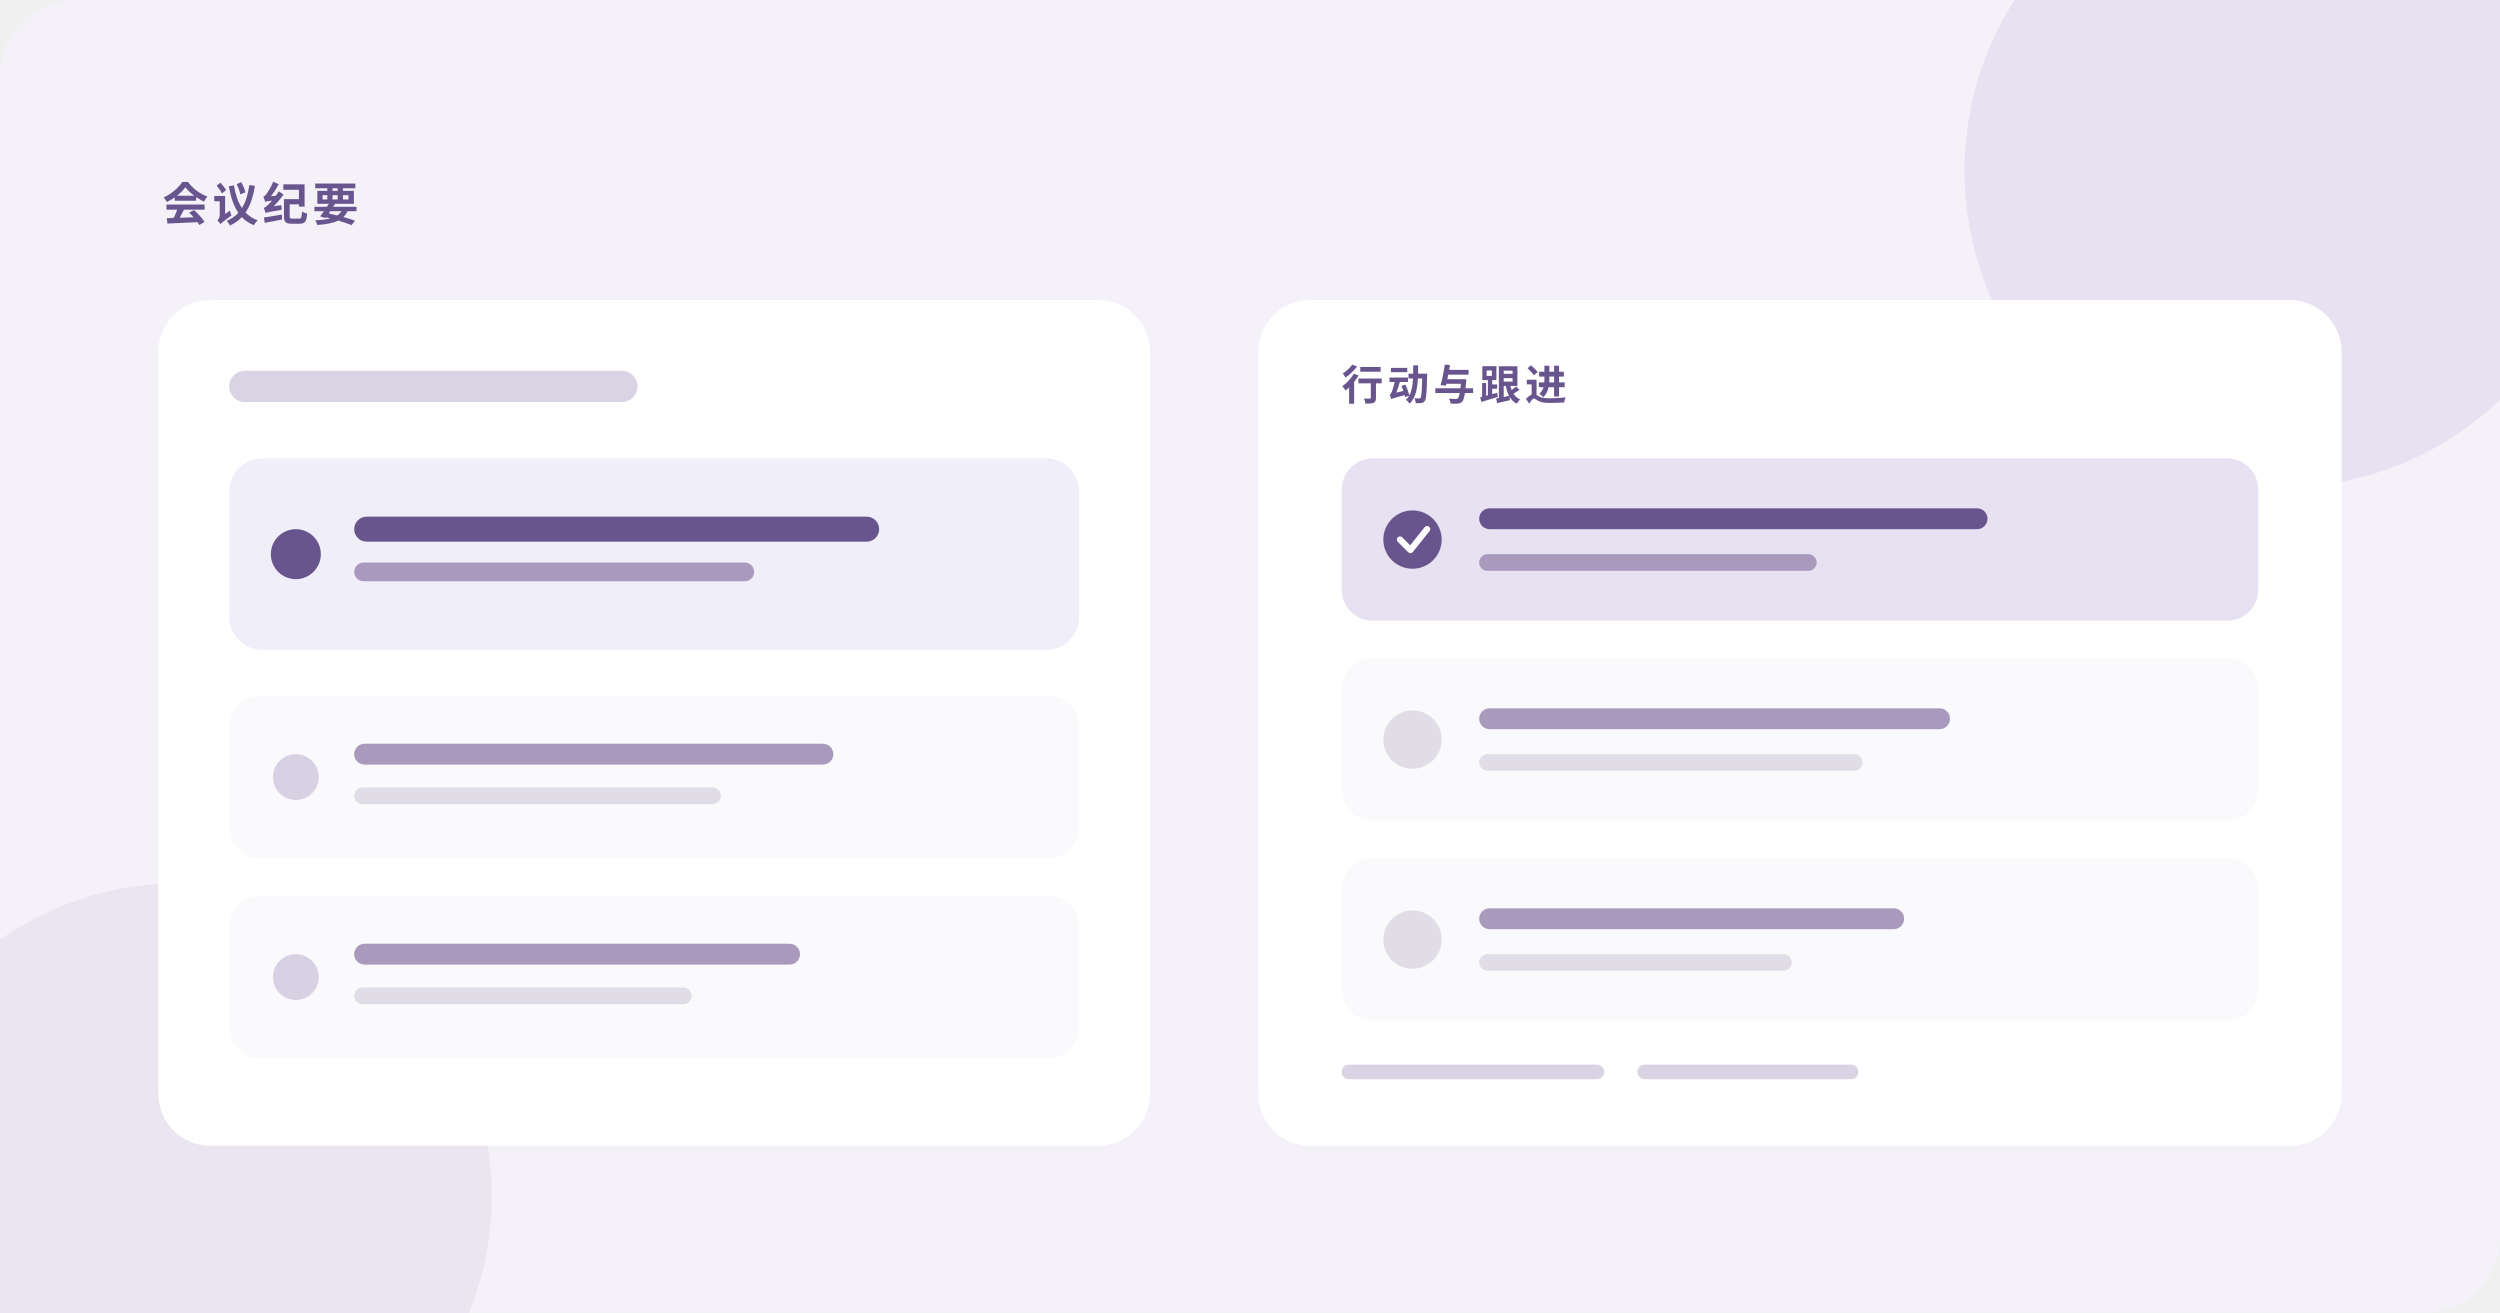
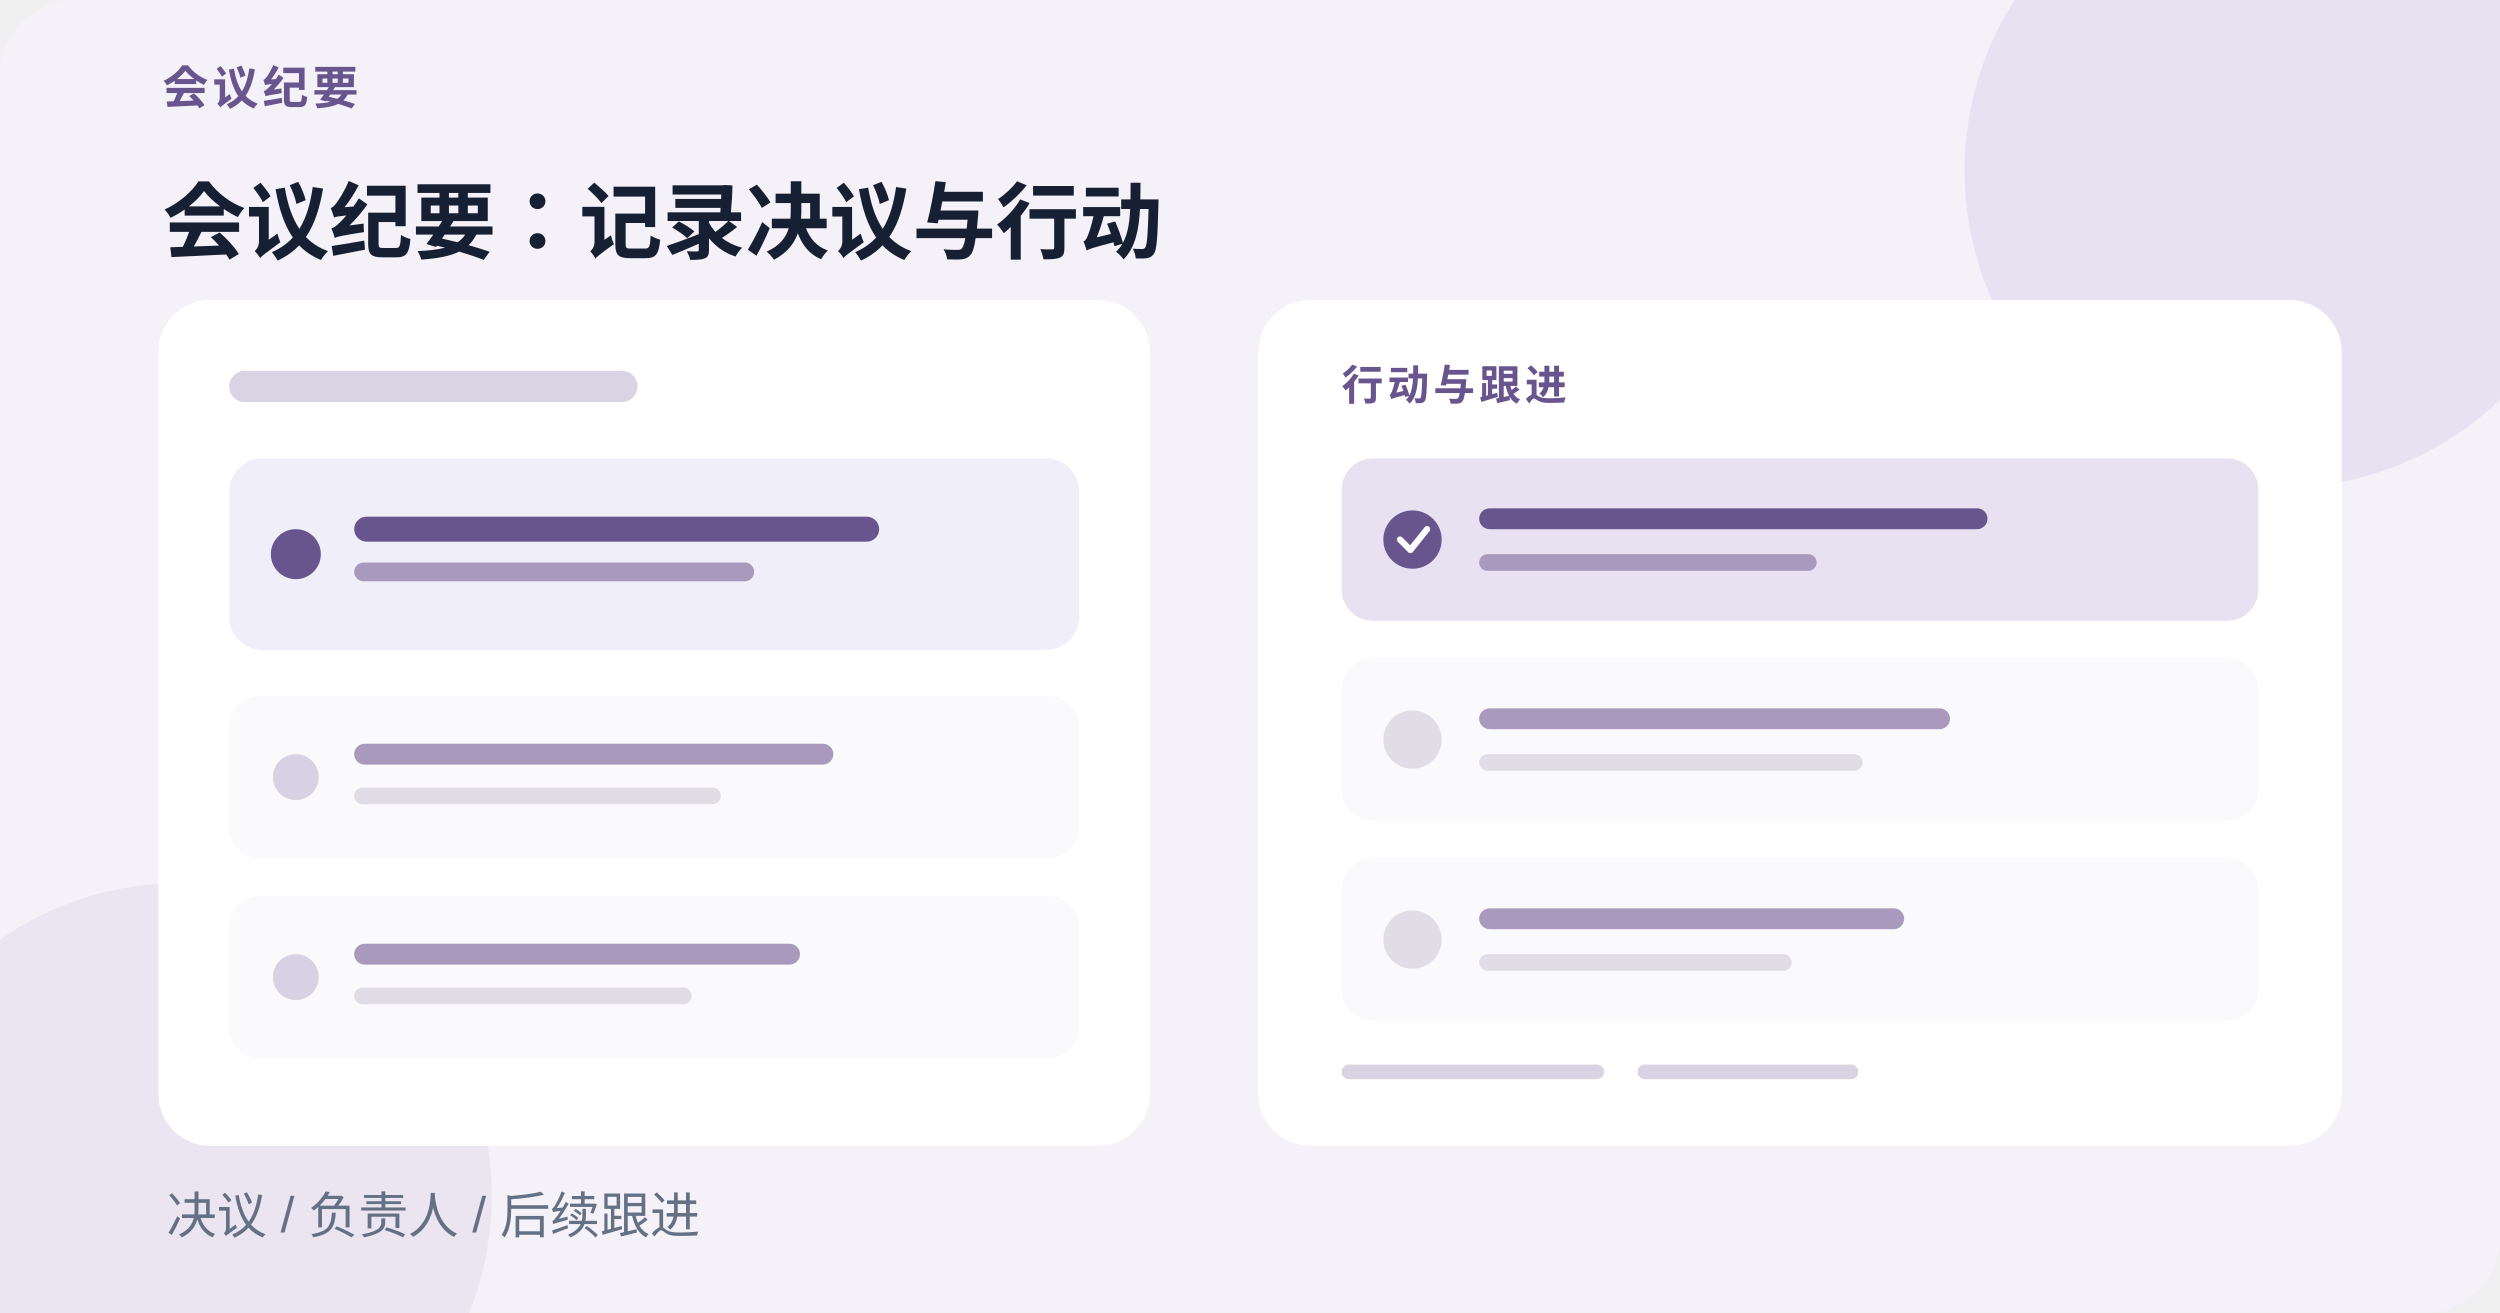
<svg xmlns="http://www.w3.org/2000/svg" width="1200" height="630" viewBox="0 0 1200 630" fill="none" role="img" aria-labelledby="title desc">
  <rect width="1200" height="630" rx="36" fill="#F4F1F8" />
  <circle cx="1095" cy="82" r="152" fill="#E8E1F1" />
  <circle cx="86" cy="574" r="150" fill="#EAE5F0" />
-   <text x="78" y="106" fill="#69558E" font-family="Arial, sans-serif" font-size="22" font-weight="700" letter-spacing="2">会议纪要</text>
+   <text x="78" y="50" fill="#69558E" font-family="Arial, sans-serif" font-size="22" font-weight="700" letter-spacing="2">会议纪要</text>
  <rect x="76" y="144" width="476" height="406" rx="25" fill="#FFFFFF" />
  <rect x="110" y="178" width="196" height="15" rx="7.5" fill="#D9D3E3" />
  <rect x="110" y="220" width="408" height="92" rx="16" fill="#F0EEF8" />
  <circle cx="142" cy="266" r="12" fill="#69558E" />
  <rect x="170" y="248" width="252" height="12" rx="6" fill="#69558E" />
  <rect x="170" y="270" width="192" height="9" rx="4.5" fill="#A99ABD" />
  <rect x="110" y="334" width="408" height="78" rx="15" fill="#FAF9FB" />
  <circle cx="142" cy="373" r="11" fill="#D8D0E3" />
  <rect x="170" y="357" width="230" height="10" rx="5" fill="#A99ABD" />
  <rect x="170" y="378" width="176" height="8" rx="4" fill="#E1DDE7" />
  <rect x="110" y="430" width="408" height="78" rx="15" fill="#FAF9FB" />
  <circle cx="142" cy="469" r="11" fill="#D8D0E3" />
  <rect x="170" y="453" width="214" height="10" rx="5" fill="#A99ABD" />
  <rect x="170" y="474" width="162" height="8" rx="4" fill="#E1DDE7" />
  <rect x="604" y="144" width="520" height="406" rx="25" fill="#FFFFFF" />
  <text x="644" y="192" fill="#69558E" font-family="Arial, sans-serif" font-size="20" font-weight="700" letter-spacing="2">行动与跟进</text>
  <rect x="644" y="220" width="440" height="78" rx="15" fill="#E8E1F1" />
  <circle cx="678" cy="259" r="14" fill="#69558E" />
  <path d="M672 259L677 264L685 254" stroke="#FFFFFF" stroke-width="3" stroke-linecap="round" stroke-linejoin="round" />
  <rect x="710" y="244" width="244" height="10" rx="5" fill="#69558E" />
  <rect x="710" y="266" width="162" height="8" rx="4" fill="#A99ABD" />
  <rect x="644" y="316" width="440" height="78" rx="15" fill="#FAF9FB" />
  <circle cx="678" cy="355" r="14" fill="#E1DDE7" />
  <rect x="710" y="340" width="226" height="10" rx="5" fill="#A99ABD" />
  <rect x="710" y="362" width="184" height="8" rx="4" fill="#E1DDE7" />
  <rect x="644" y="412" width="440" height="78" rx="15" fill="#FAF9FB" />
  <circle cx="678" cy="451" r="14" fill="#E1DDE7" />
  <rect x="710" y="436" width="204" height="10" rx="5" fill="#A99ABD" />
  <rect x="710" y="458" width="150" height="8" rx="4" fill="#E1DDE7" />
  <rect x="644" y="511" width="126" height="7" rx="3.5" fill="#D9D3E3" />
  <rect x="786" y="511" width="106" height="7" rx="3.5" fill="#D9D3E3" />
+   <text x="78" y="121" fill="#172033" font-family="Arial, sans-serif" font-size="40" font-weight="700">会议纪要：记录决议与行动</text>
+   <text x="80" y="592" fill="#647084" font-family="Arial, sans-serif" font-size="24">决议 / 负责人 / 后续跟进</text>
</svg>
